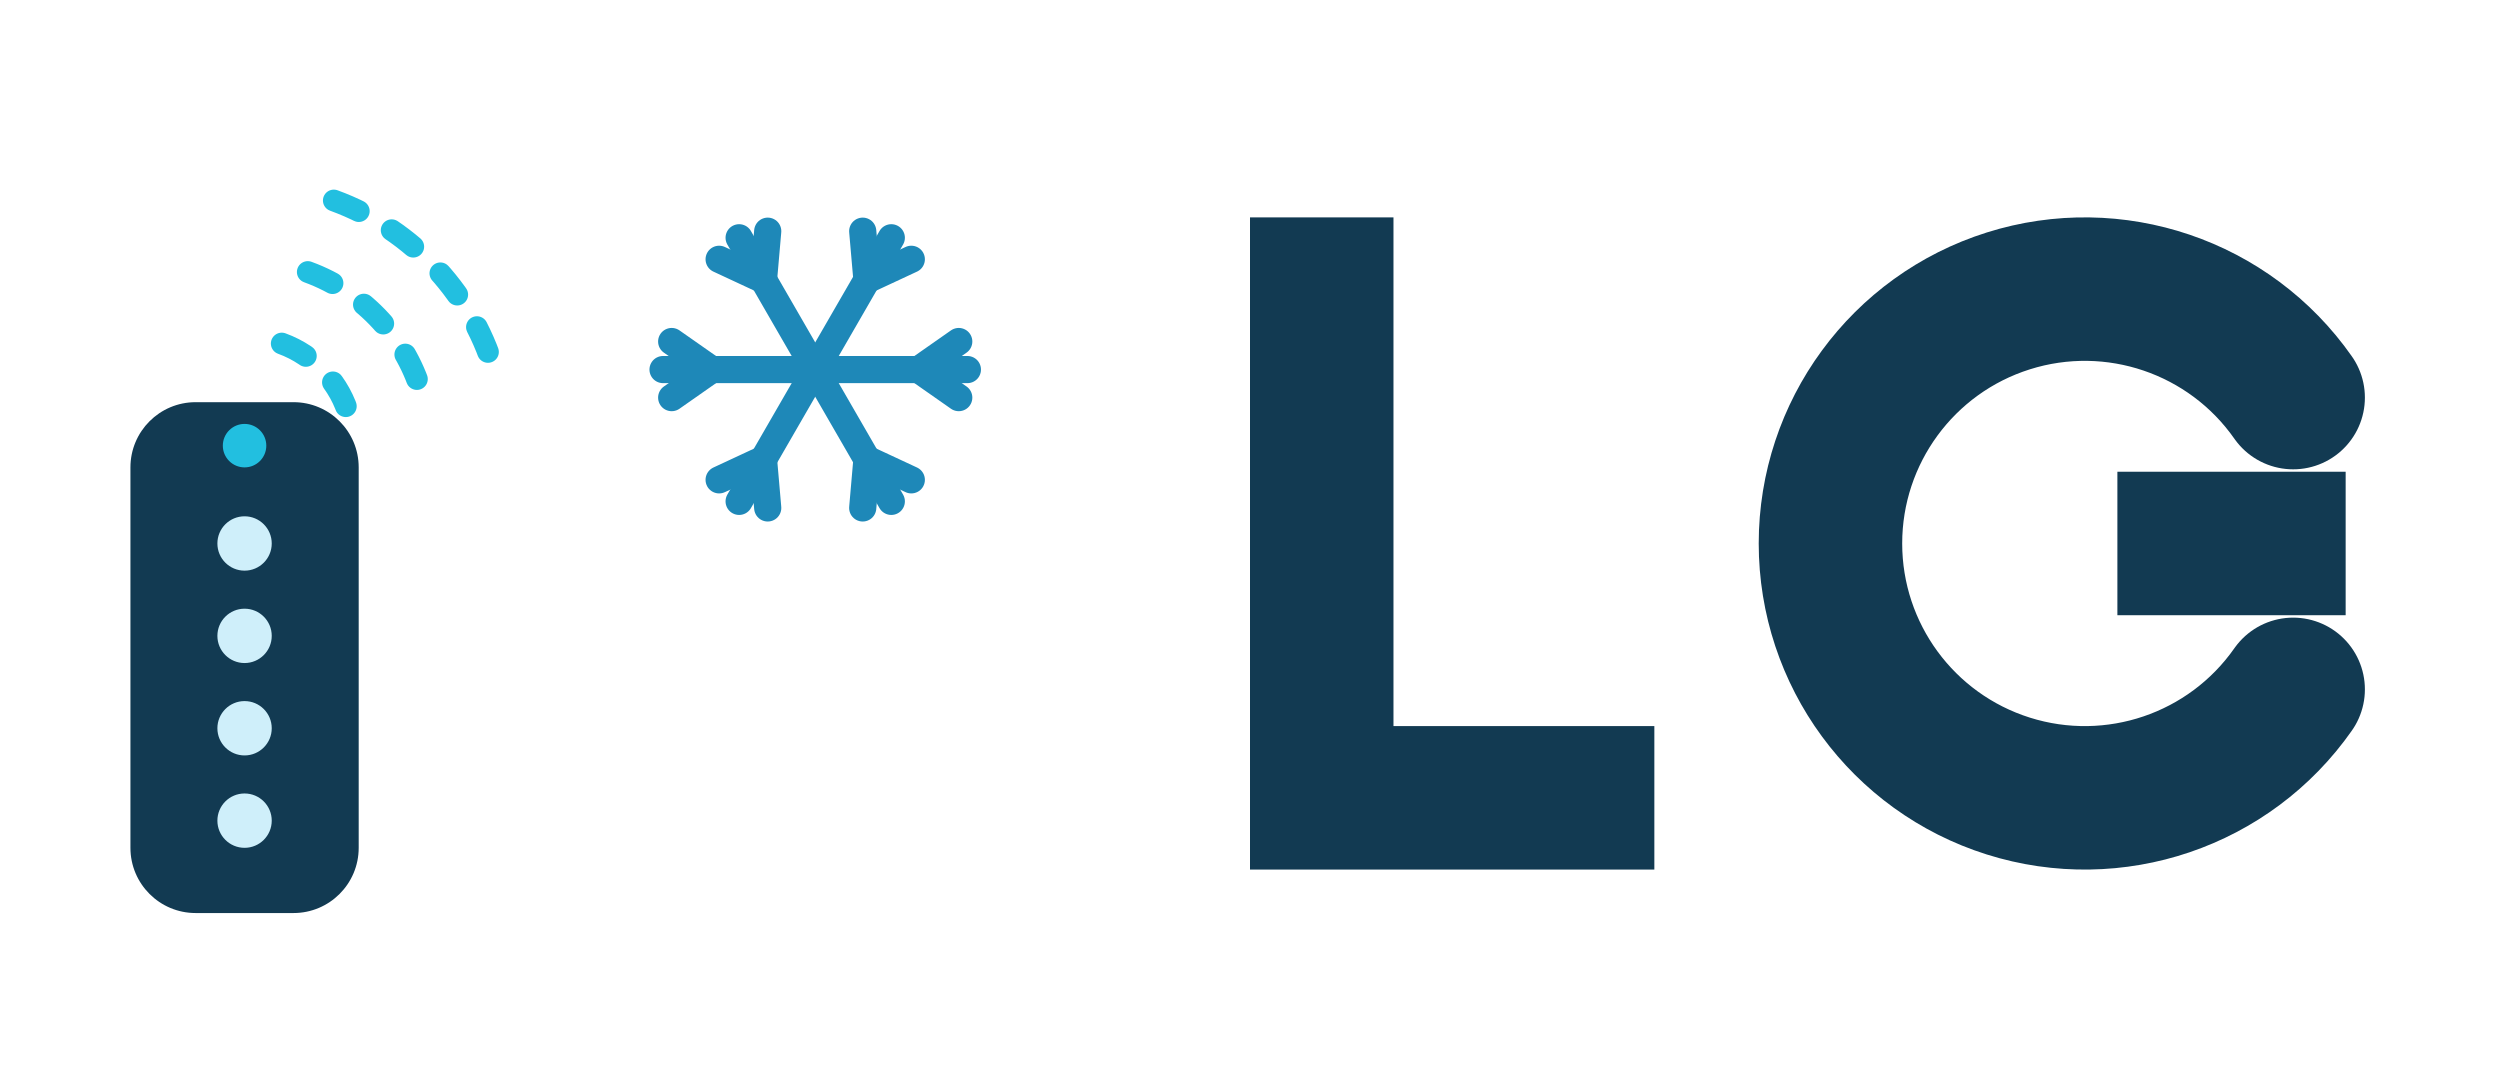
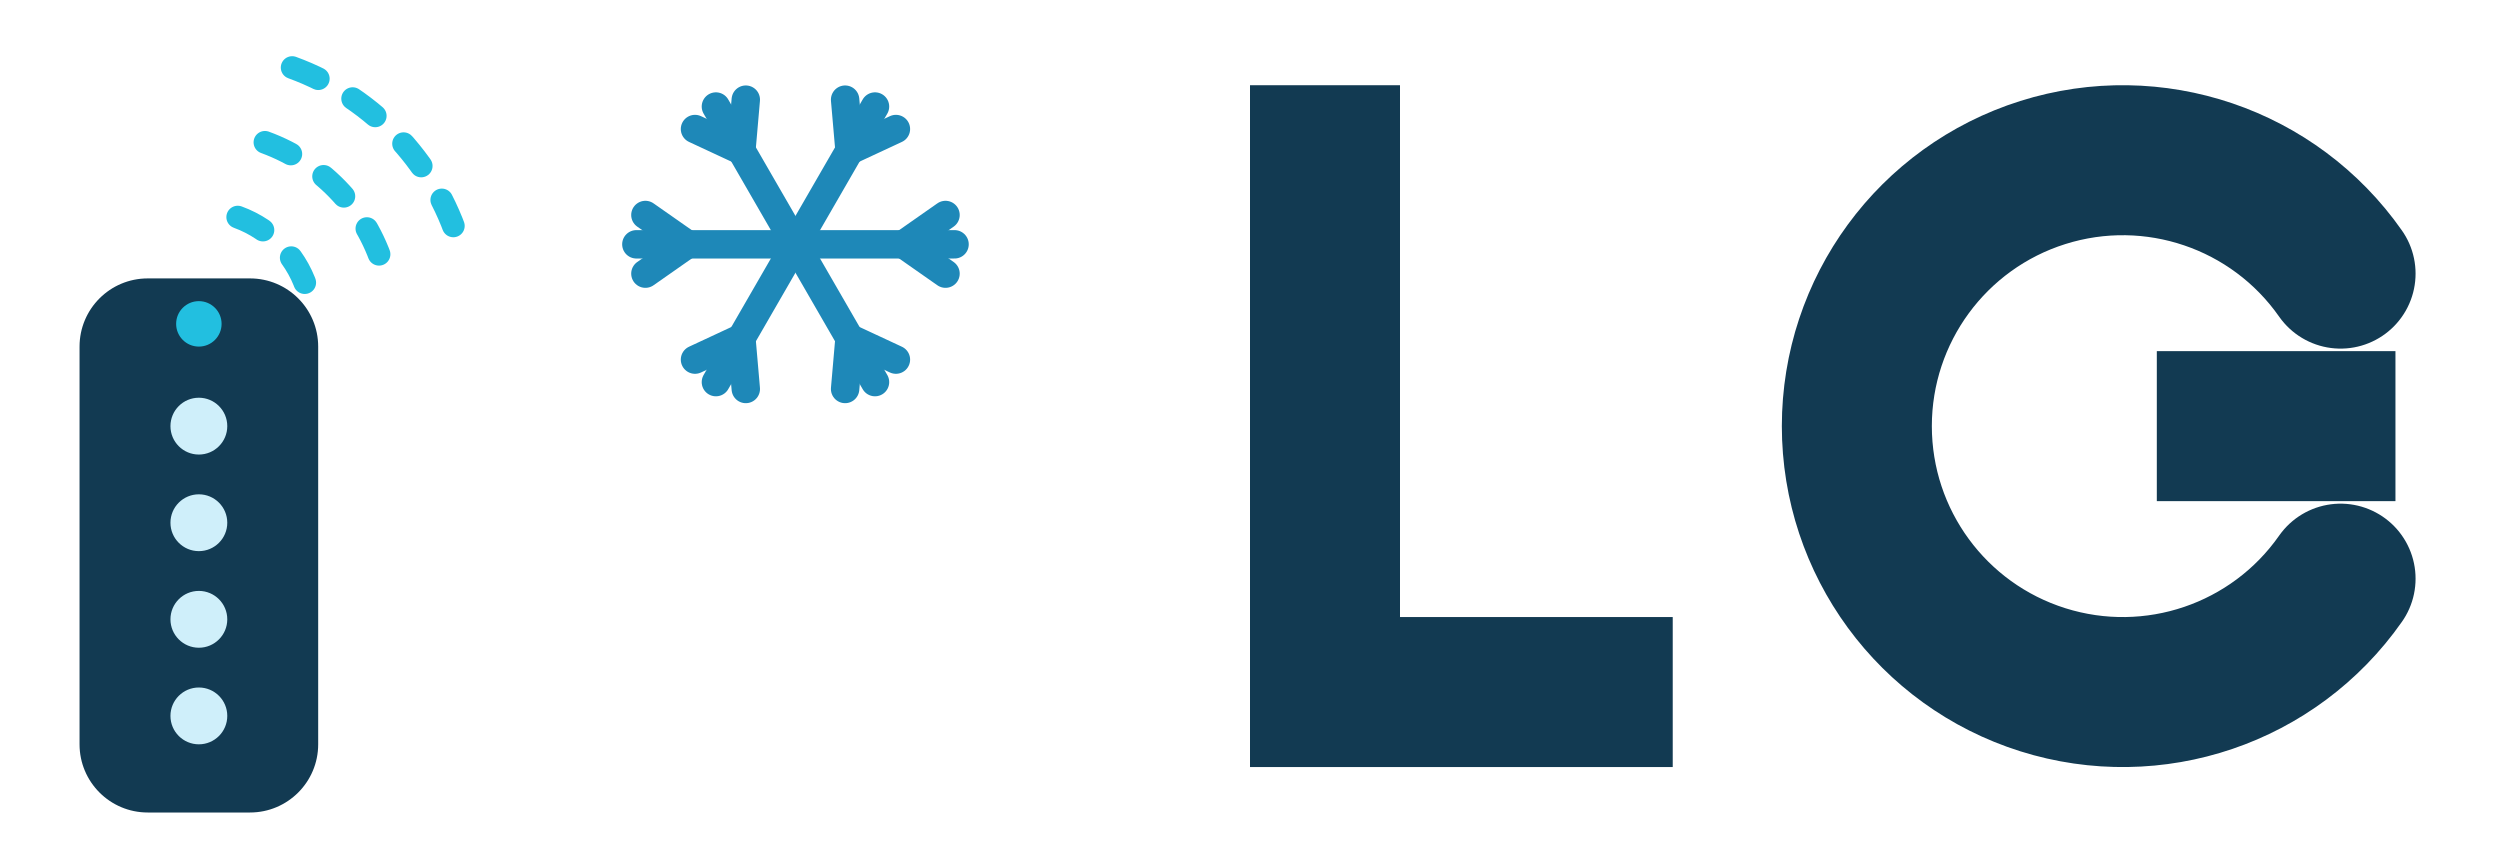
- <svg xmlns="http://www.w3.org/2000/svg" viewBox="0 0 460 200" role="img" aria-label="LG Aircon (IR) logo">
+ <svg xmlns="http://www.w3.org/2000/svg" viewBox="10 25 440 150" role="img" aria-label="LG Aircon (IR) logo">
  <g transform="translate(0,20)" fill="none" stroke-linecap="round">
    <g stroke="#22BFE0" stroke-width="4" stroke-dasharray="5 7">
      <path d="M51.84,43.21 A20,20 0 0,1 64.32,56.82" />
      <path d="M56.63,30.05 A34,34 0 0,1 77.84,53.20" />
      <path d="M61.42,16.89 A48,48 0 0,1 91.36,49.58" />
    </g>
    <g stroke="#1E88B8" stroke-width="5">
      <path d="M122,48 H178" />
      <path d="M136,23.75 L164,72.25" />
      <path d="M164,23.75 L136,72.25" />
      <path d="M169.04,48 L176.41,53.16" />
      <path d="M169.04,48 L176.41,42.84" />
      <path d="M130.96,48 L123.59,42.84" />
      <path d="M130.96,48 L123.59,53.16" />
      <path d="M159.52,64.49 L158.74,73.46" />
      <path d="M159.52,64.49 L167.68,68.29" />
      <path d="M140.48,31.51 L141.26,22.54" />
      <path d="M140.48,31.51 L132.32,27.71" />
      <path d="M140.48,64.49 L132.32,68.29" />
      <path d="M140.48,64.49 L141.26,73.46" />
      <path d="M159.52,31.51 L167.68,27.71" />
      <path d="M159.52,31.51 L158.74,22.54" />
    </g>
    <rect x="24" y="54" width="42" height="94" rx="12" fill="#123A52" stroke="none" />
    <circle cx="45" cy="62" r="4" fill="#22BFE0" stroke="none" />
    <g fill="#CFEFFA" stroke="none">
      <circle cx="45" cy="80" r="5" />
      <circle cx="45" cy="97" r="5" />
      <circle cx="45" cy="114" r="5" />
      <circle cx="45" cy="131" r="5" />
    </g>
  </g>
  <g transform="translate(230,40) scale(1.2)" fill="#123A52">
    <path d="M0,0 H22 V78 H62 V100 H0 Z" />
    <g transform="translate(78,0)">
      <path d="M81.95,72.37 A39,39 0 1,1 81.95,27.63" fill="none" stroke="#123A52" stroke-width="22" stroke-linecap="round" />
      <rect x="55" y="39" width="35" height="22" />
    </g>
  </g>
</svg>
